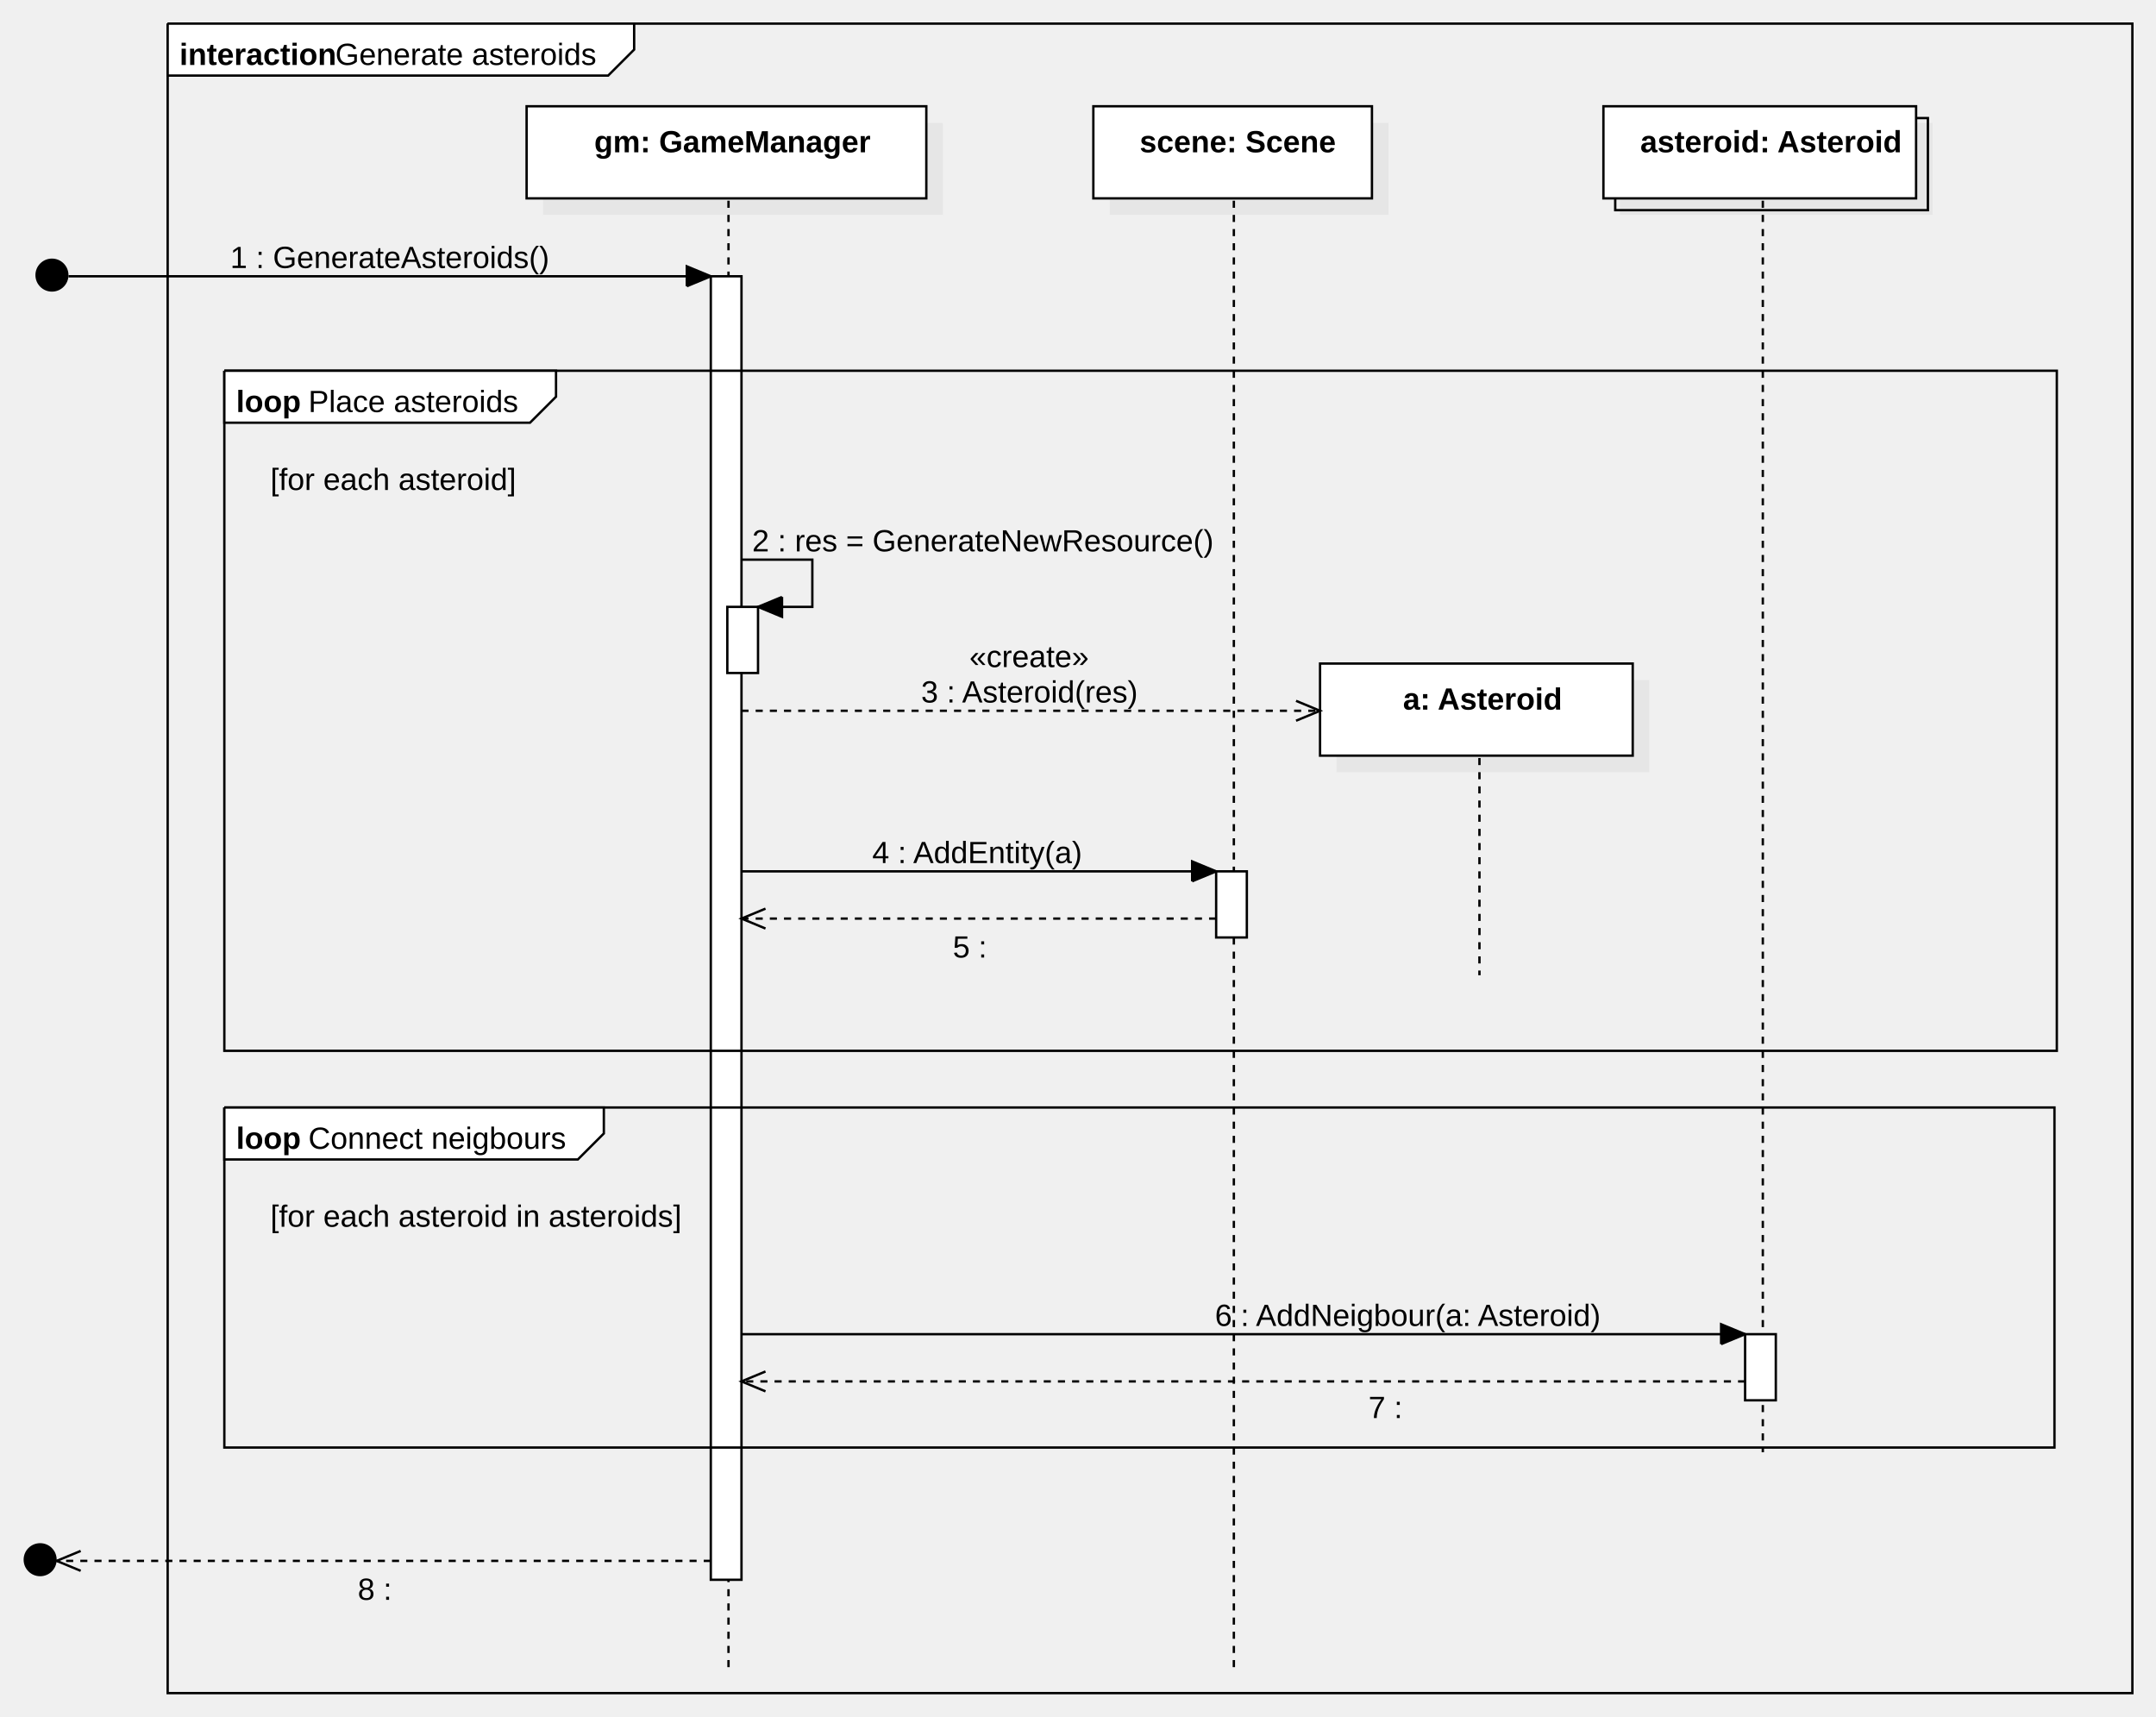
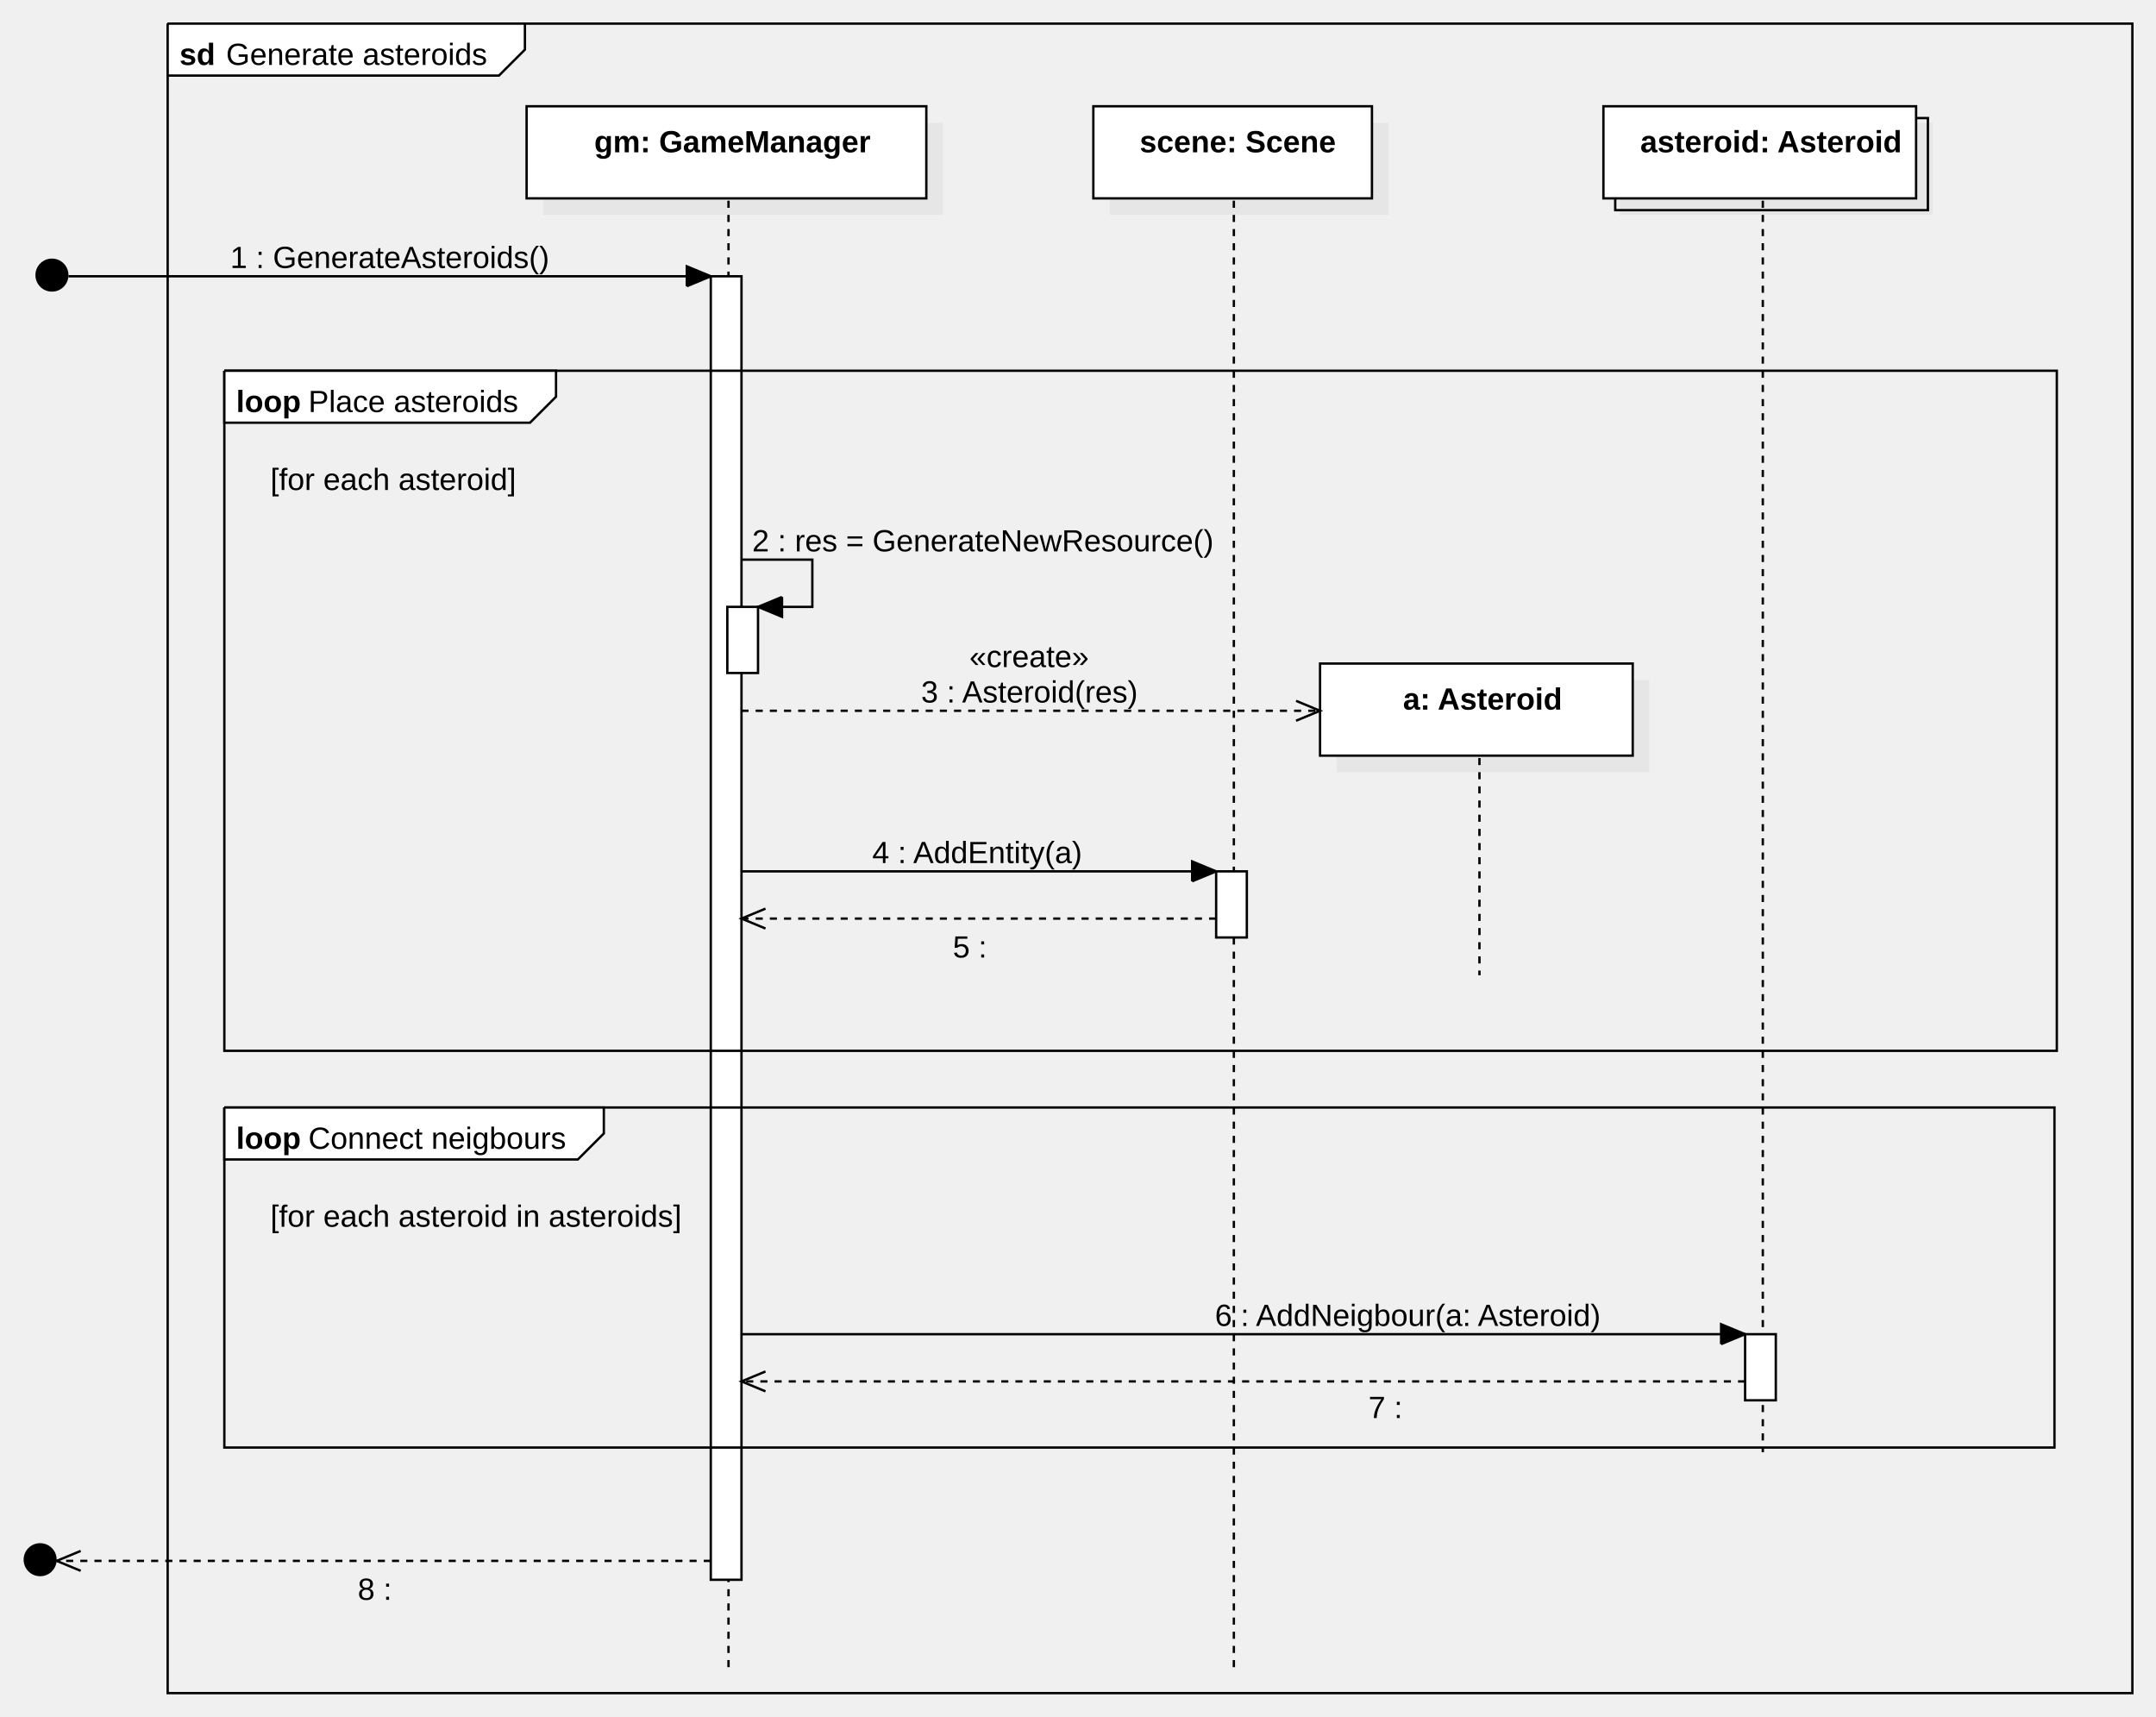
<svg xmlns="http://www.w3.org/2000/svg" version="1.1" width="913" height="727">
  <defs />
  <g>
    <g transform="translate(-9,5) scale(1,1)">
      <path fill="none" stroke="#000000" d="M 80 5 L 912 5 L 912 712 L 80 712 L 80 5" stroke-miterlimit="10" />
    </g>
    <g transform="translate(-9,5) scale(1,1)">
-       <path fill="#ffffff" stroke="none" d="M 80 5 L 80 27 L 266.542 27 L 277.542 16 L 277.542 5 L 80 5" />
-     </g>
-     <g transform="translate(-9,5) scale(1,1)">
-       <path fill="none" stroke="#000000" d="M 80 5 L 80 27 L 266.542 27 L 277.542 16 L 277.542 5 L 80 5 L 80 5" stroke-miterlimit="10" />
-     </g>
-     <g transform="translate(-9,5) scale(1,1)">
-       <g>
-         <path fill="none" stroke="none" />
-         <text fill="#000000" stroke="none" font-family="Arial" font-size="13px" font-style="normal" font-weight="normal" text-decoration="none" x="150.979" y="22.5">Generate asteroids</text>
-       </g>
-     </g>
-     <g transform="translate(-9,5) scale(1,1)">
-       <g>
-         <path fill="none" stroke="none" />
-         <text fill="#000000" stroke="none" font-family="Arial" font-size="13px" font-style="normal" font-weight="bold" text-decoration="none" x="85" y="22.5">interaction</text>
+       <path fill="#ffffff" stroke="none" d="M 80 5 L 80 27 L 220.293 27 L 231.293 16 L 231.293 5 L 80 5" />
+     </g>
+     <g transform="translate(-9,5) scale(1,1)">
+       <path fill="none" stroke="#000000" d="M 80 5 L 80 27 L 220.293 27 L 231.293 16 L 231.293 5 L 80 5 L 80 5" stroke-miterlimit="10" />
+     </g>
+     <g transform="translate(-9,5) scale(1,1)">
+       <g>
+         <path fill="none" stroke="none" />
+         <text fill="#000000" stroke="none" font-family="Arial" font-size="13px" font-style="normal" font-weight="normal" text-decoration="none" x="104.73" y="22.5">Generate asteroids</text>
+       </g>
+     </g>
+     <g transform="translate(-9,5) scale(1,1)">
+       <g>
+         <path fill="none" stroke="none" />
+         <text fill="#000000" stroke="none" font-family="Arial" font-size="13px" font-style="normal" font-weight="bold" text-decoration="none" x="85" y="22.5">sd</text>
      </g>
    </g>
    <g transform="translate(-9,5) scale(1,1)">
      <rect fill="#C0C0C0" stroke="none" x="239" y="47" width="169.268" height="39" opacity="0.2" />
    </g>
    <g transform="translate(-9,5) scale(1,1)">
      <rect fill="#ffffff" stroke="none" x="232" y="40" width="169.268" height="39" />
    </g>
    <g transform="translate(-9,5) scale(1,1)">
      <path fill="none" stroke="#000000" d="M 232 40 L 401.268 40 L 401.268 79 L 232 79 L 232 40 Z Z" stroke-miterlimit="10" />
    </g>
    <g transform="translate(-9,5) scale(1,1)">
      <g>
        <path fill="none" stroke="none" />
        <text fill="#000000" stroke="none" font-family="Arial" font-size="13px" font-style="normal" font-weight="bold" text-decoration="none" x="260.638" y="59.5">gm: GameManager</text>
      </g>
    </g>
    <g transform="translate(-9,5) scale(1,1)">
      <path fill="none" stroke="#000000" d="M 317.5 80 L 317.5 704" stroke-miterlimit="10" stroke-dasharray="3" />
    </g>
    <g transform="translate(-9,5) scale(1,1)">
      <path fill="#000000" stroke="none" d="M 24 111.5 C 24 107.634 27.134 104.5 31 104.5 C 34.866 104.5 38 107.634 38 111.5 C 38 115.366 34.866 118.5 31 118.5 C 27.134 118.5 24 115.366 24 111.5 Z" />
    </g>
    <g transform="translate(-9,5) scale(1,1)">
      <rect fill="#C0C0C0" stroke="none" x="479" y="47" width="117.979" height="39" opacity="0.2" />
    </g>
    <g transform="translate(-9,5) scale(1,1)">
      <rect fill="#ffffff" stroke="none" x="472" y="40" width="117.979" height="39" />
    </g>
    <g transform="translate(-9,5) scale(1,1)">
      <path fill="none" stroke="#000000" d="M 472 40 L 589.979 40 L 589.979 79 L 472 79 L 472 40 Z Z" stroke-miterlimit="10" />
    </g>
    <g transform="translate(-9,5) scale(1,1)">
      <g>
        <path fill="none" stroke="none" />
        <text fill="#000000" stroke="none" font-family="Arial" font-size="13px" font-style="normal" font-weight="bold" text-decoration="none" x="491.602" y="59.5">scene: Scene</text>
      </g>
    </g>
    <g transform="translate(-9,5) scale(1,1)">
      <path fill="none" stroke="#000000" d="M 531.5 80 L 531.5 704" stroke-miterlimit="10" stroke-dasharray="3" />
    </g>
    <g transform="translate(-9,5) scale(1,1)">
      <rect fill="#C0C0C0" stroke="none" x="575" y="283" width="132.407" height="39" opacity="0.2" />
    </g>
    <g transform="translate(-9,5) scale(1,1)">
      <rect fill="#ffffff" stroke="none" x="568" y="276" width="132.407" height="39" />
    </g>
    <g transform="translate(-9,5) scale(1,1)">
      <path fill="none" stroke="#000000" d="M 568 276 L 700.407 276 L 700.407 315 L 568 315 L 568 276 Z Z" stroke-miterlimit="10" />
    </g>
    <g transform="translate(-9,5) scale(1,1)">
      <g>
        <path fill="none" stroke="none" />
        <text fill="#000000" stroke="none" font-family="Arial" font-size="13px" font-style="normal" font-weight="bold" text-decoration="none" x="603.132" y="295.5">a: Asteroid</text>
      </g>
    </g>
    <g transform="translate(-9,5) scale(1,1)">
      <path fill="none" stroke="#000000" d="M 635.5 316 L 635.5 408" stroke-miterlimit="10" stroke-dasharray="3" />
    </g>
    <g transform="translate(-9,5) scale(1,1)">
      <rect fill="#C0C0C0" stroke="none" x="695" y="47" width="132.407" height="39" opacity="0.2" />
    </g>
    <g transform="translate(-9,5) scale(1,1)">
      <path fill="none" stroke="#000000" d="M 693 45 L 825.407 45 L 825.407 84 L 693 84 L 693 45 Z Z" stroke-miterlimit="10" />
    </g>
    <g transform="translate(-9,5) scale(1,1)">
      <rect fill="#ffffff" stroke="none" x="688" y="40" width="132.407" height="39" />
    </g>
    <g transform="translate(-9,5) scale(1,1)">
      <path fill="none" stroke="#000000" d="M 688 40 L 820.407 40 L 820.407 79 L 688 79 L 688 40 Z Z" stroke-miterlimit="10" />
    </g>
    <g transform="translate(-9,5) scale(1,1)">
      <g>
        <path fill="none" stroke="none" />
        <text fill="#000000" stroke="none" font-family="Arial" font-size="13px" font-style="normal" font-weight="bold" text-decoration="none" x="703.622" y="59.5">asteroid: Asteroid</text>
      </g>
    </g>
    <g transform="translate(-9,5) scale(1,1)">
      <path fill="none" stroke="#000000" d="M 755.5 80 L 755.5 610" stroke-miterlimit="10" stroke-dasharray="3" />
    </g>
    <g transform="translate(-9,5) scale(1,1)">
      <path fill="#000000" stroke="none" d="M 19 655.5 C 19 651.634 22.134 648.5 26 648.5 C 29.866 648.5 33 651.634 33 655.5 C 33 659.366 29.866 662.5 26 662.5 C 22.134 662.5 19 659.366 19 655.5 Z" />
    </g>
    <g transform="translate(-9,5) scale(1,1)">
      <path fill="none" stroke="#000000" d="M 38 112 L 310 112" stroke-miterlimit="10" />
    </g>
    <g transform="translate(-9,5) scale(1,1)">
      <path fill="#000000" stroke="none" d="M 299.837 116.21 L 310 112 L 299.837 107.79" />
    </g>
    <g transform="translate(-9,5) scale(1,1)">
      <path fill="none" stroke="#000000" d="M 299.837 116.21 L 310 112 L 299.837 107.79 L 299.837 116.21" stroke-miterlimit="10" />
    </g>
    <g transform="translate(-9,5) scale(1,1)">
      <g>
        <path fill="none" stroke="none" />
        <text fill="#000000" stroke="none" font-family="Arial" font-size="13px" font-style="normal" font-weight="normal" text-decoration="none" x="106.5" y="108.5">1 : GenerateAsteroids()</text>
      </g>
    </g>
    <g transform="translate(-9,5) scale(1,1)">
      <rect fill="#ffffff" stroke="none" x="310" y="112" width="13" height="552" />
    </g>
    <g transform="translate(-9,5) scale(1,1)">
      <path fill="none" stroke="#000000" d="M 310 112 L 323 112 L 323 664 L 310 664 L 310 112 Z Z" stroke-miterlimit="10" />
    </g>
    <g transform="translate(-9,5) scale(1,1)">
      <path fill="none" stroke="#000000" d="M 323 232 L 353 232 L 353 252 L 330 252" stroke-miterlimit="10" />
    </g>
    <g transform="translate(-9,5) scale(1,1)">
      <path fill="#000000" stroke="none" d="M 340.163 247.79 L 330 252 L 340.163 256.21" />
    </g>
    <g transform="translate(-9,5) scale(1,1)">
      <path fill="none" stroke="#000000" d="M 340.163 247.79 L 330 252 L 340.163 256.21 L 340.163 247.79" stroke-miterlimit="10" />
    </g>
    <g transform="translate(-9,5) scale(1,1)">
      <g>
        <path fill="none" stroke="none" />
        <text fill="#000000" stroke="none" font-family="Arial" font-size="13px" font-style="normal" font-weight="normal" text-decoration="none" x="327.5" y="228.5">2 : res = GenerateNewResource()</text>
      </g>
    </g>
    <g transform="translate(-9,5) scale(1,1)">
      <rect fill="#ffffff" stroke="none" x="317" y="252" width="13" height="28" />
    </g>
    <g transform="translate(-9,5) scale(1,1)">
      <path fill="none" stroke="#000000" d="M 317 252 L 330 252 L 330 280 L 317 280 L 317 252 Z Z" stroke-miterlimit="10" />
    </g>
    <g transform="translate(-9,5) scale(1,1)">
      <path fill="none" stroke="#000000" d="M 323 296 L 568 296" stroke-miterlimit="10" stroke-dasharray="3" />
    </g>
    <g transform="translate(-9,5) scale(1,1)">
      <path fill="none" stroke="#000000" d="M 557.837 300.21 L 568 296 L 557.837 291.79" stroke-miterlimit="10" />
    </g>
    <g transform="translate(-9,5) scale(1,1)">
      <g>
        <path fill="none" stroke="none" />
        <text fill="#000000" stroke="none" font-family="Arial" font-size="13px" font-style="normal" font-weight="normal" text-decoration="none" x="399.065" y="292.5">3 : Asteroid(res)</text>
      </g>
    </g>
    <g transform="translate(-9,5) scale(1,1)">
      <g>
        <path fill="none" stroke="none" />
        <text fill="#000000" stroke="none" font-family="Arial" font-size="13px" font-style="normal" font-weight="normal" text-decoration="none" x="419.5" y="277.5">«create»</text>
      </g>
    </g>
    <g transform="translate(-9,5) scale(1,1)">
      <path fill="none" stroke="#000000" d="M 323 364 L 524 364" stroke-miterlimit="10" />
    </g>
    <g transform="translate(-9,5) scale(1,1)">
      <path fill="#000000" stroke="none" d="M 513.837 368.21 L 524 364 L 513.837 359.79" />
    </g>
    <g transform="translate(-9,5) scale(1,1)">
      <path fill="none" stroke="#000000" d="M 513.837 368.21 L 524 364 L 513.837 359.79 L 513.837 368.21" stroke-miterlimit="10" />
    </g>
    <g transform="translate(-9,5) scale(1,1)">
      <g>
        <path fill="none" stroke="none" />
        <text fill="#000000" stroke="none" font-family="Arial" font-size="13px" font-style="normal" font-weight="normal" text-decoration="none" x="378.368" y="360.5">4 : AddEntity(a)</text>
      </g>
    </g>
    <g transform="translate(-9,5) scale(1,1)">
      <rect fill="#ffffff" stroke="none" x="524" y="364" width="13" height="28" />
    </g>
    <g transform="translate(-9,5) scale(1,1)">
      <path fill="none" stroke="#000000" d="M 524 364 L 537 364 L 537 392 L 524 392 L 524 364 Z Z" stroke-miterlimit="10" />
    </g>
    <g transform="translate(-9,5) scale(1,1)">
      <path fill="none" stroke="#000000" d="M 524 384 L 323 384" stroke-miterlimit="10" stroke-dasharray="3" />
    </g>
    <g transform="translate(-9,5) scale(1,1)">
      <path fill="none" stroke="#000000" d="M 333.163 379.79 L 323 384 L 333.163 388.21" stroke-miterlimit="10" />
    </g>
    <g transform="translate(-9,5) scale(1,1)">
      <g>
        <path fill="none" stroke="none" />
        <text fill="#000000" stroke="none" font-family="Arial" font-size="13px" font-style="normal" font-weight="normal" text-decoration="none" x="412.49" y="400.5">5 : </text>
      </g>
    </g>
    <g transform="translate(-9,5) scale(1,1)">
      <path fill="none" stroke="#000000" d="M 323 560 L 748 560" stroke-miterlimit="10" />
    </g>
    <g transform="translate(-9,5) scale(1,1)">
      <path fill="#000000" stroke="none" d="M 737.837 564.21 L 748 560 L 737.837 555.79" />
    </g>
    <g transform="translate(-9,5) scale(1,1)">
      <path fill="none" stroke="#000000" d="M 737.837 564.21 L 748 560 L 737.837 555.79 L 737.837 564.21" stroke-miterlimit="10" />
    </g>
    <g transform="translate(-9,5) scale(1,1)">
      <g>
        <path fill="none" stroke="none" />
        <text fill="#000000" stroke="none" font-family="Arial" font-size="13px" font-style="normal" font-weight="normal" text-decoration="none" x="523.5" y="556.5">6 : AddNeigbour(a: Asteroid)</text>
      </g>
    </g>
    <g transform="translate(-9,5) scale(1,1)">
      <rect fill="#ffffff" stroke="none" x="748" y="560" width="13" height="28" />
    </g>
    <g transform="translate(-9,5) scale(1,1)">
      <path fill="none" stroke="#000000" d="M 748 560 L 761 560 L 761 588 L 748 588 L 748 560 Z Z" stroke-miterlimit="10" />
    </g>
    <g transform="translate(-9,5) scale(1,1)">
      <path fill="none" stroke="#000000" d="M 748 580 L 323 580" stroke-miterlimit="10" stroke-dasharray="3" />
    </g>
    <g transform="translate(-9,5) scale(1,1)">
      <path fill="none" stroke="#000000" d="M 333.163 575.79 L 323 580 L 333.163 584.21" stroke-miterlimit="10" />
    </g>
    <g transform="translate(-9,5) scale(1,1)">
      <g>
        <path fill="none" stroke="none" />
        <text fill="#000000" stroke="none" font-family="Arial" font-size="13px" font-style="normal" font-weight="normal" text-decoration="none" x="588.49" y="595.5">7 : </text>
      </g>
    </g>
    <g transform="translate(-9,5) scale(1,1)">
      <path fill="none" stroke="#000000" d="M 310 656 L 33 656" stroke-miterlimit="10" stroke-dasharray="3" />
    </g>
    <g transform="translate(-9,5) scale(1,1)">
      <path fill="none" stroke="#000000" d="M 43.163 651.79 L 33 656 L 43.163 660.21" stroke-miterlimit="10" />
    </g>
    <g transform="translate(-9,5) scale(1,1)">
      <g>
        <path fill="none" stroke="none" />
        <text fill="#000000" stroke="none" font-family="Arial" font-size="13px" font-style="normal" font-weight="normal" text-decoration="none" x="160.49" y="672.5">8 : </text>
      </g>
    </g>
    <g transform="translate(-9,5) scale(1,1)">
      <path fill="none" stroke="#000000" d="M 104 152 L 880 152 L 880 440 L 104 440 L 104 152" stroke-miterlimit="10" />
    </g>
    <g transform="translate(-9,5) scale(1,1)">
      <path fill="#ffffff" stroke="none" d="M 104 152 L 104 174 L 233.458 174 L 244.458 163 L 244.458 152 L 104 152" />
    </g>
    <g transform="translate(-9,5) scale(1,1)">
      <path fill="none" stroke="#000000" d="M 104 152 L 104 174 L 233.458 174 L 244.458 163 L 244.458 152 L 104 152 L 104 152" stroke-miterlimit="10" />
    </g>
    <g transform="translate(-9,5) scale(1,1)">
      <g>
        <path fill="none" stroke="none" />
        <text fill="#000000" stroke="none" font-family="Arial" font-size="13px" font-style="normal" font-weight="normal" text-decoration="none" x="139.578" y="169.5">Place asteroids</text>
      </g>
    </g>
    <g transform="translate(-9,5) scale(1,1)">
      <g>
        <path fill="none" stroke="none" />
        <text fill="#000000" stroke="none" font-family="Arial" font-size="13px" font-style="normal" font-weight="bold" text-decoration="none" x="109" y="169.5">loop</text>
      </g>
    </g>
    <g transform="translate(-9,5) scale(1,1)">
      <g>
        <path fill="none" stroke="none" />
        <text fill="#000000" stroke="none" font-family="Arial" font-size="13px" font-style="normal" font-weight="normal" text-decoration="none" x="123.5" y="202.5">[for each asteroid]</text>
      </g>
    </g>
    <g transform="translate(-9,5) scale(1,1)">
      <path fill="none" stroke="#000000" d="M 104 464 L 879 464 L 879 608 L 104 608 L 104 464" stroke-miterlimit="10" />
    </g>
    <g transform="translate(-9,5) scale(1,1)">
      <path fill="#ffffff" stroke="none" d="M 104 464 L 104 486 L 253.707 486 L 264.707 475 L 264.707 464 L 104 464" />
    </g>
    <g transform="translate(-9,5) scale(1,1)">
      <path fill="none" stroke="#000000" d="M 104 464 L 104 486 L 253.707 486 L 264.707 475 L 264.707 464 L 104 464 L 104 464" stroke-miterlimit="10" />
    </g>
    <g transform="translate(-9,5) scale(1,1)">
      <g>
        <path fill="none" stroke="none" />
        <text fill="#000000" stroke="none" font-family="Arial" font-size="13px" font-style="normal" font-weight="normal" text-decoration="none" x="139.578" y="481.5">Connect neigbours</text>
      </g>
    </g>
    <g transform="translate(-9,5) scale(1,1)">
      <g>
        <path fill="none" stroke="none" />
        <text fill="#000000" stroke="none" font-family="Arial" font-size="13px" font-style="normal" font-weight="bold" text-decoration="none" x="109" y="481.5">loop</text>
      </g>
    </g>
    <g transform="translate(-9,5) scale(1,1)">
      <g>
        <path fill="none" stroke="none" />
        <text fill="#000000" stroke="none" font-family="Arial" font-size="13px" font-style="normal" font-weight="normal" text-decoration="none" x="123.5" y="514.5">[for each asteroid in asteroids]</text>
      </g>
    </g>
  </g>
</svg>
